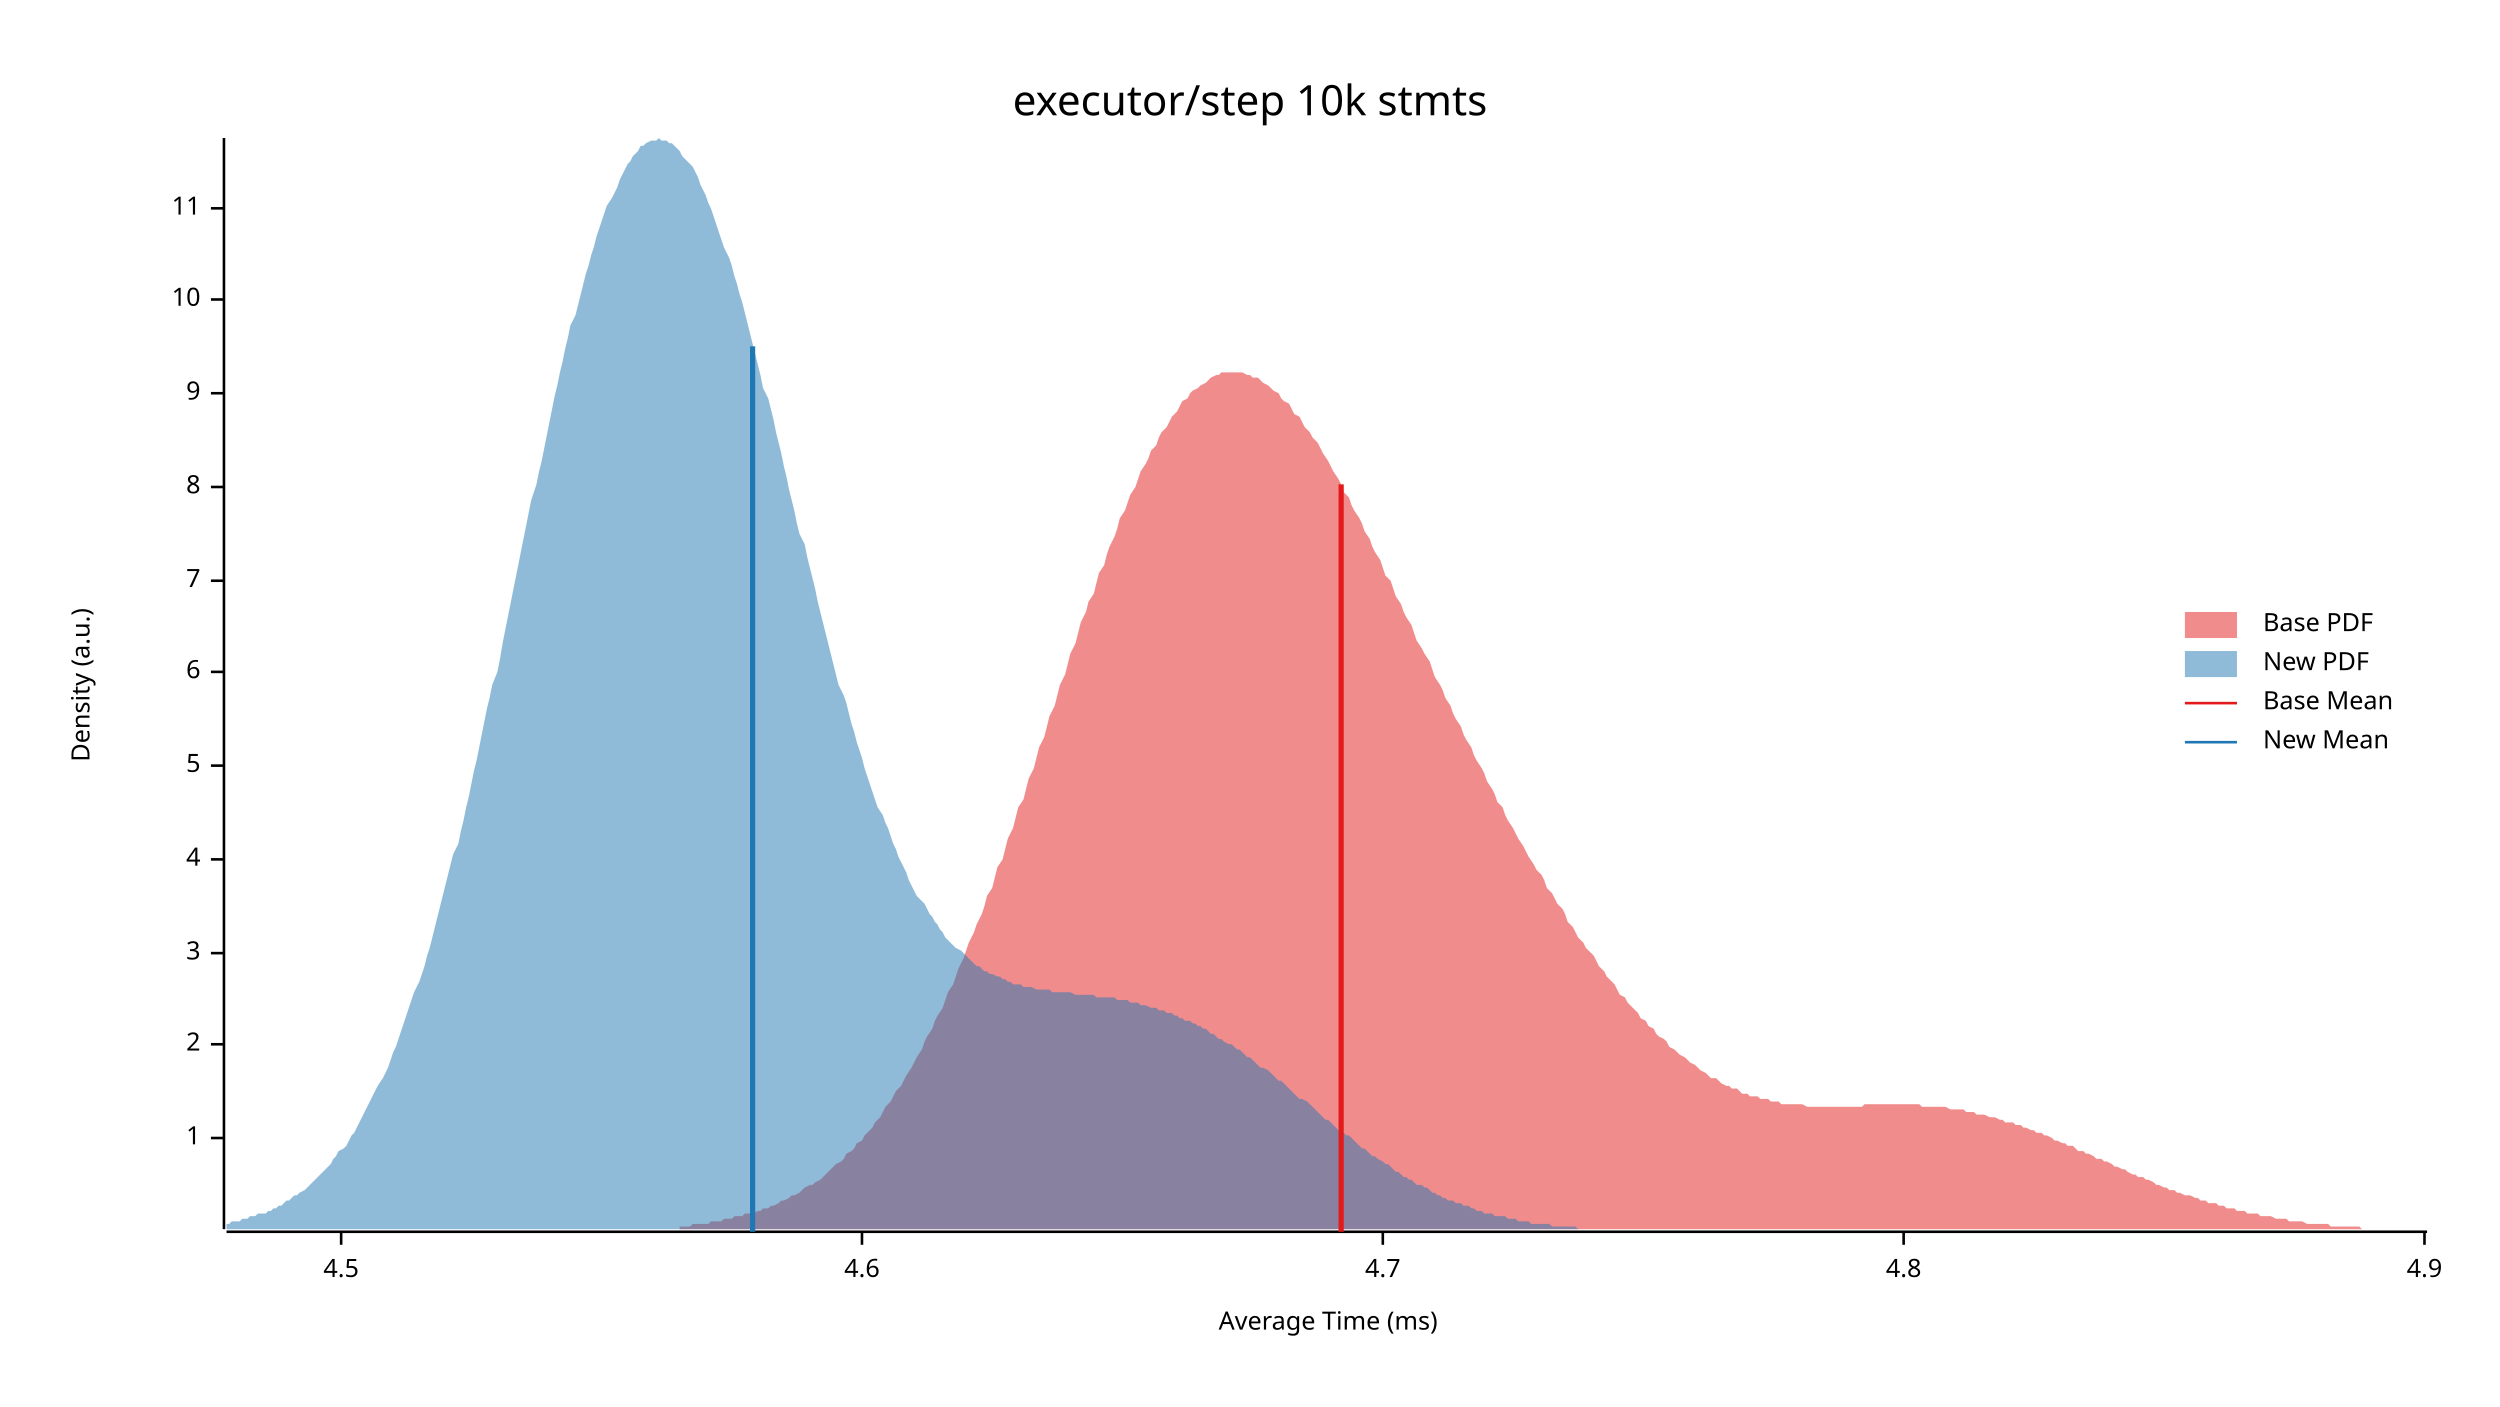
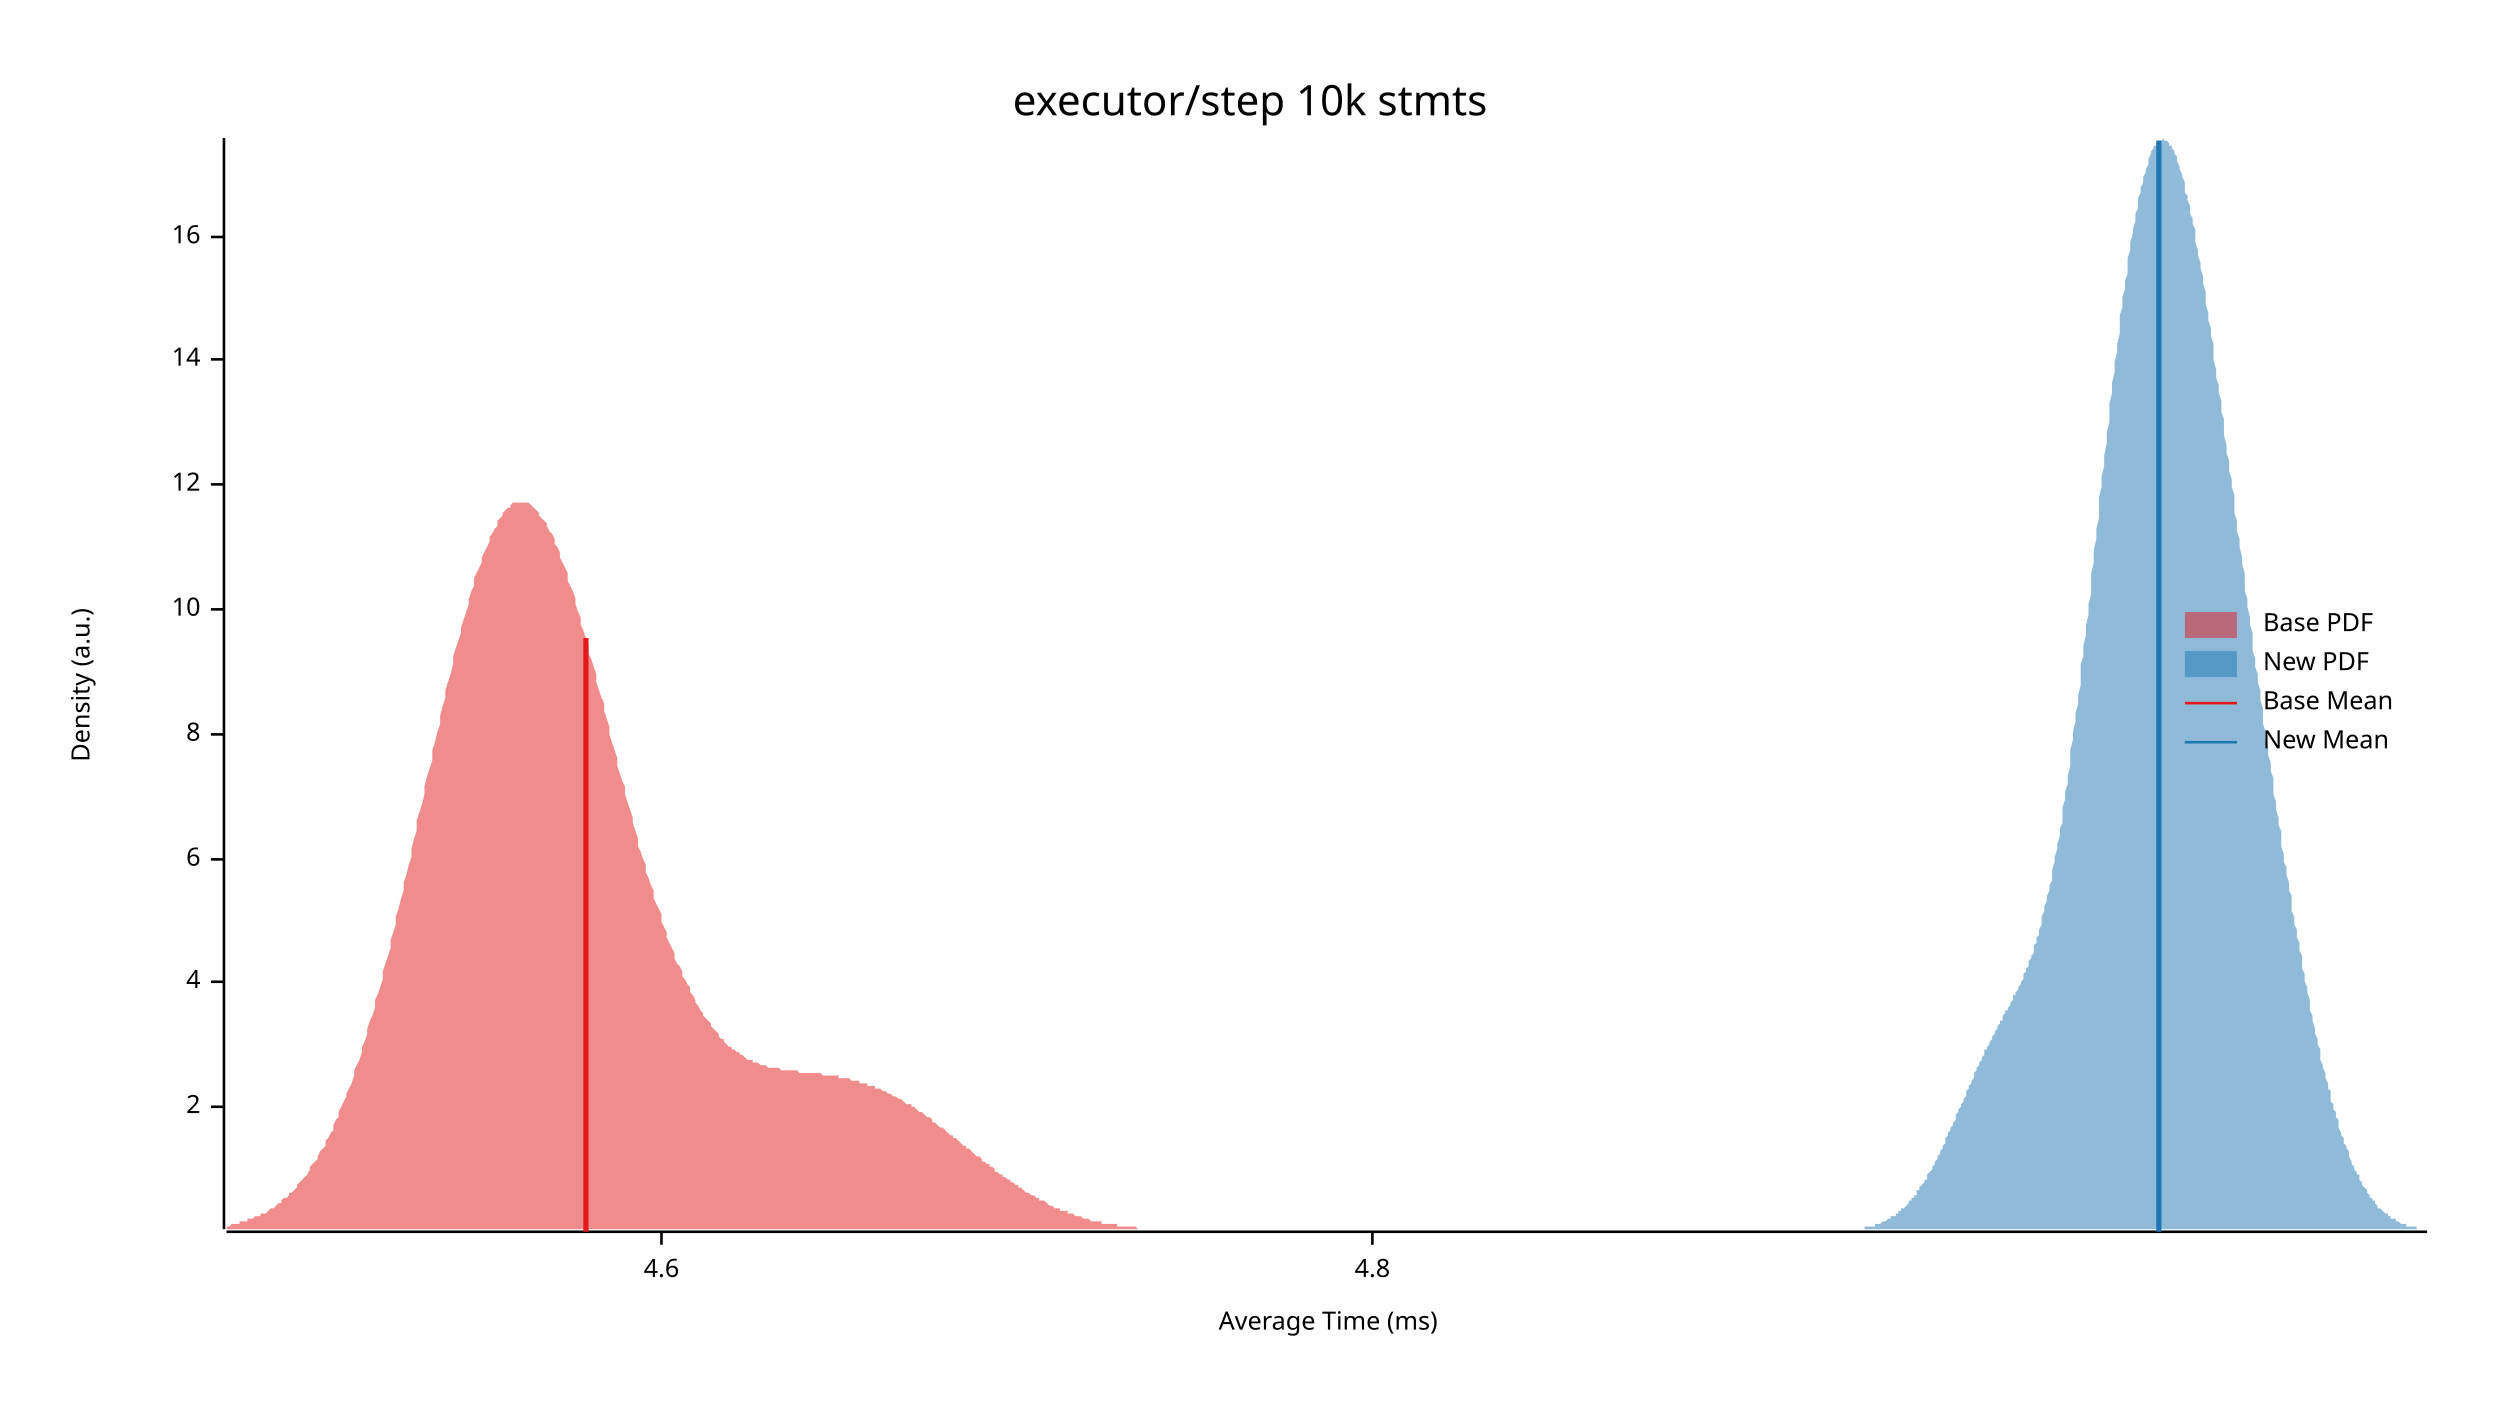
<svg xmlns="http://www.w3.org/2000/svg" width="960" height="540" viewBox="0 0 960 540">
  <text x="480" y="32" dy="0.76em" text-anchor="middle" font-family="sans-serif" font-size="16.129" opacity="1" fill="#000000">
executor/step 10k stmts
</text>
  <text x="27" y="263" dy="0.76em" text-anchor="middle" font-family="sans-serif" font-size="9.677" opacity="1" fill="#000000" transform="rotate(270, 27, 263)">
Density (a.u.)
</text>
  <text x="510" y="513" dy="-0.5ex" text-anchor="middle" font-family="sans-serif" font-size="9.677" opacity="1" fill="#000000">
Average Time (ms)
</text>
  <polyline fill="none" opacity="1" stroke="#000000" stroke-width="1" points="86,53 86,472 " />
-   <text x="77" y="437" dy="0.5ex" text-anchor="end" font-family="sans-serif" font-size="9.677" opacity="1" fill="#000000">
- 1
- </text>
-   <polyline fill="none" opacity="1" stroke="#000000" stroke-width="1" points="81,437 86,437 " />
-   <text x="77" y="401" dy="0.5ex" text-anchor="end" font-family="sans-serif" font-size="9.677" opacity="1" fill="#000000">
+   <text x="77" y="425" dy="0.5ex" text-anchor="end" font-family="sans-serif" font-size="9.677" opacity="1" fill="#000000">
2
</text>
-   <polyline fill="none" opacity="1" stroke="#000000" stroke-width="1" points="81,401 86,401 " />
-   <text x="77" y="366" dy="0.5ex" text-anchor="end" font-family="sans-serif" font-size="9.677" opacity="1" fill="#000000">
- 3
- </text>
-   <polyline fill="none" opacity="1" stroke="#000000" stroke-width="1" points="81,366 86,366 " />
-   <text x="77" y="330" dy="0.5ex" text-anchor="end" font-family="sans-serif" font-size="9.677" opacity="1" fill="#000000">
+   <polyline fill="none" opacity="1" stroke="#000000" stroke-width="1" points="81,425 86,425 " />
+   <text x="77" y="377" dy="0.5ex" text-anchor="end" font-family="sans-serif" font-size="9.677" opacity="1" fill="#000000">
4
</text>
-   <polyline fill="none" opacity="1" stroke="#000000" stroke-width="1" points="81,330 86,330 " />
-   <text x="77" y="294" dy="0.5ex" text-anchor="end" font-family="sans-serif" font-size="9.677" opacity="1" fill="#000000">
- 5
- </text>
-   <polyline fill="none" opacity="1" stroke="#000000" stroke-width="1" points="81,294 86,294 " />
-   <text x="77" y="258" dy="0.5ex" text-anchor="end" font-family="sans-serif" font-size="9.677" opacity="1" fill="#000000">
+   <polyline fill="none" opacity="1" stroke="#000000" stroke-width="1" points="81,377 86,377 " />
+   <text x="77" y="330" dy="0.5ex" text-anchor="end" font-family="sans-serif" font-size="9.677" opacity="1" fill="#000000">
6
</text>
-   <polyline fill="none" opacity="1" stroke="#000000" stroke-width="1" points="81,258 86,258 " />
-   <text x="77" y="223" dy="0.5ex" text-anchor="end" font-family="sans-serif" font-size="9.677" opacity="1" fill="#000000">
- 7
- </text>
-   <polyline fill="none" opacity="1" stroke="#000000" stroke-width="1" points="81,223 86,223 " />
-   <text x="77" y="187" dy="0.5ex" text-anchor="end" font-family="sans-serif" font-size="9.677" opacity="1" fill="#000000">
+   <polyline fill="none" opacity="1" stroke="#000000" stroke-width="1" points="81,330 86,330 " />
+   <text x="77" y="282" dy="0.5ex" text-anchor="end" font-family="sans-serif" font-size="9.677" opacity="1" fill="#000000">
8
</text>
-   <polyline fill="none" opacity="1" stroke="#000000" stroke-width="1" points="81,187 86,187 " />
-   <text x="77" y="151" dy="0.5ex" text-anchor="end" font-family="sans-serif" font-size="9.677" opacity="1" fill="#000000">
- 9
- </text>
-   <polyline fill="none" opacity="1" stroke="#000000" stroke-width="1" points="81,151 86,151 " />
-   <text x="77" y="115" dy="0.5ex" text-anchor="end" font-family="sans-serif" font-size="9.677" opacity="1" fill="#000000">
+   <polyline fill="none" opacity="1" stroke="#000000" stroke-width="1" points="81,282 86,282 " />
+   <text x="77" y="234" dy="0.5ex" text-anchor="end" font-family="sans-serif" font-size="9.677" opacity="1" fill="#000000">
10
</text>
-   <polyline fill="none" opacity="1" stroke="#000000" stroke-width="1" points="81,115 86,115 " />
-   <text x="77" y="80" dy="0.5ex" text-anchor="end" font-family="sans-serif" font-size="9.677" opacity="1" fill="#000000">
- 11
+   <polyline fill="none" opacity="1" stroke="#000000" stroke-width="1" points="81,234 86,234 " />
+   <text x="77" y="186" dy="0.5ex" text-anchor="end" font-family="sans-serif" font-size="9.677" opacity="1" fill="#000000">
+ 12
</text>
-   <polyline fill="none" opacity="1" stroke="#000000" stroke-width="1" points="81,80 86,80 " />
+   <polyline fill="none" opacity="1" stroke="#000000" stroke-width="1" points="81,186 86,186 " />
+   <text x="77" y="138" dy="0.5ex" text-anchor="end" font-family="sans-serif" font-size="9.677" opacity="1" fill="#000000">
+ 14
+ </text>
+   <polyline fill="none" opacity="1" stroke="#000000" stroke-width="1" points="81,138 86,138 " />
+   <text x="77" y="91" dy="0.5ex" text-anchor="end" font-family="sans-serif" font-size="9.677" opacity="1" fill="#000000">
+ 16
+ </text>
+   <polyline fill="none" opacity="1" stroke="#000000" stroke-width="1" points="81,91 86,91 " />
  <polyline fill="none" opacity="1" stroke="#000000" stroke-width="1" points="87,473 932,473 " />
-   <text x="131" y="483" dy="0.76em" text-anchor="middle" font-family="sans-serif" font-size="9.677" opacity="1" fill="#000000">
- 4.5
- </text>
-   <polyline fill="none" opacity="1" stroke="#000000" stroke-width="1" points="131,473 131,478 " />
-   <text x="331" y="483" dy="0.76em" text-anchor="middle" font-family="sans-serif" font-size="9.677" opacity="1" fill="#000000">
+   <text x="254" y="483" dy="0.76em" text-anchor="middle" font-family="sans-serif" font-size="9.677" opacity="1" fill="#000000">
4.6
</text>
-   <polyline fill="none" opacity="1" stroke="#000000" stroke-width="1" points="331,473 331,478 " />
-   <text x="531" y="483" dy="0.76em" text-anchor="middle" font-family="sans-serif" font-size="9.677" opacity="1" fill="#000000">
- 4.7
- </text>
-   <polyline fill="none" opacity="1" stroke="#000000" stroke-width="1" points="531,473 531,478 " />
-   <text x="731" y="483" dy="0.76em" text-anchor="middle" font-family="sans-serif" font-size="9.677" opacity="1" fill="#000000">
+   <polyline fill="none" opacity="1" stroke="#000000" stroke-width="1" points="254,473 254,478 " />
+   <text x="527" y="483" dy="0.76em" text-anchor="middle" font-family="sans-serif" font-size="9.677" opacity="1" fill="#000000">
4.8
</text>
-   <polyline fill="none" opacity="1" stroke="#000000" stroke-width="1" points="731,473 731,478 " />
-   <text x="931" y="483" dy="0.76em" text-anchor="middle" font-family="sans-serif" font-size="9.677" opacity="1" fill="#000000">
- 4.9
- </text>
-   <polyline fill="none" opacity="1" stroke="#000000" stroke-width="1" points="931,473 931,478 " />
-   <polygon opacity="0.5" fill="#E31A1C" points="261,471 262,471 264,471 265,471 266,470 268,470 269,470 270,470 272,470 273,469 274,469 276,469 277,469 278,468 280,468 281,468 282,467 284,467 285,467 286,466 288,466 289,466 291,465 292,465 293,464 295,464 296,463 297,463 299,462 300,461 301,461 303,460 304,459 305,459 307,458 308,457 309,456 311,455 312,455 313,454 315,453 316,452 317,451 319,449 320,448 321,447 323,446 324,445 325,443 327,442 328,441 329,439 331,438 332,436 334,434 335,433 336,431 338,429 339,427 340,425 342,423 343,421 344,419 346,417 347,415 348,413 350,410 351,408 352,406 354,403 355,400 356,398 358,395 359,392 360,390 362,387 363,384 364,381 366,378 367,375 368,372 370,368 371,365 372,362 374,358 375,355 377,351 378,348 379,344 381,341 382,337 383,333 385,330 386,326 387,322 389,318 390,314 391,310 393,307 394,303 395,299 397,295 398,291 399,287 401,283 402,279 403,275 405,271 406,267 407,263 409,259 410,255 411,251 413,247 414,243 415,239 417,235 418,231 420,228 421,224 422,220 424,217 425,213 426,210 428,206 429,203 430,199 432,196 433,193 434,190 436,187 437,184 438,181 440,178 441,176 442,173 444,171 445,168 446,166 448,164 449,162 450,160 452,158 453,156 454,154 456,153 457,151 458,150 460,149 461,148 463,147 464,146 465,145 467,144 468,144 469,143 471,143 472,143 473,143 475,143 476,143 477,143 479,144 480,144 481,145 483,145 484,146 485,147 487,148 488,149 489,150 491,151 492,153 493,154 495,155 496,157 497,159 499,160 500,162 501,164 503,166 504,168 506,170 507,172 508,174 510,177 511,179 512,181 514,184 515,186 516,189 518,191 519,194 520,196 522,199 523,201 524,204 526,207 527,210 528,212 530,215 531,218 532,221 534,223 535,226 536,229 538,232 539,235 540,237 542,240 543,243 544,246 546,249 547,251 549,254 550,257 551,260 553,263 554,265 555,268 557,271 558,274 559,276 561,279 562,282 563,284 565,287 566,290 567,292 569,295 570,297 571,300 573,303 574,305 575,308 577,310 578,313 579,315 581,318 582,320 583,322 585,325 586,327 587,329 589,332 590,334 592,336 593,338 594,341 596,343 597,345 598,347 600,349 601,351 602,354 604,356 605,358 606,360 608,362 609,364 610,365 612,367 613,369 614,371 616,373 617,375 618,376 620,378 621,380 622,382 624,383 625,385 626,386 628,388 629,389 630,391 632,392 633,394 635,395 636,397 637,398 639,399 640,400 641,402 643,403 644,404 645,405 647,406 648,407 649,408 651,409 652,410 653,411 655,412 656,413 657,414 659,414 660,415 661,416 663,417 664,417 665,418 667,418 668,419 669,420 671,420 672,421 673,421 675,421 676,422 678,422 679,422 680,423 682,423 683,423 684,424 686,424 687,424 688,424 690,424 691,424 692,424 694,425 695,425 696,425 698,425 699,425 700,425 702,425 703,425 704,425 706,425 707,425 708,425 710,425 711,425 712,425 714,425 715,425 716,424 718,424 719,424 721,424 722,424 723,424 725,424 726,424 727,424 729,424 730,424 731,424 733,424 734,424 735,424 737,424 738,425 739,425 741,425 742,425 743,425 745,425 746,425 747,425 749,426 750,426 751,426 753,426 754,426 755,427 757,427 758,427 759,428 761,428 762,428 764,429 765,429 766,429 768,430 769,430 770,431 772,431 773,431 774,432 776,432 777,433 778,433 780,434 781,434 782,435 784,435 785,436 786,436 788,437 789,438 790,438 792,439 793,439 794,440 796,440 797,441 798,442 800,442 801,443 802,443 804,444 805,445 807,445 808,446 809,446 811,447 812,448 813,448 815,449 816,449 817,450 819,451 820,451 821,452 823,452 824,453 825,453 827,454 828,455 829,455 831,456 832,456 833,457 835,457 836,458 837,458 839,459 840,459 841,459 843,460 844,460 845,461 847,461 848,462 850,462 851,462 852,463 854,463 855,464 856,464 858,464 859,465 860,465 862,465 863,466 864,466 866,466 867,466 868,467 870,467 871,467 872,467 874,468 875,468 876,468 878,468 879,469 880,469 882,469 883,469 884,469 886,470 887,470 888,470 890,470 891,470 893,470 894,470 895,471 897,471 898,471 899,471 901,471 902,471 903,471 905,471 906,471 907,472 909,472 910,472 911,472 913,472 914,472 915,472 917,472 918,472 919,472 921,472 922,472 923,472 925,472 926,472 927,472 929,472 930,472 932,472 932,472 261,472 " />
-   <polygon opacity="0.5" fill="#1F78B4" points="87,470 88,470 89,469 90,469 91,469 92,469 93,468 94,468 95,468 96,467 97,467 98,467 99,466 100,466 102,466 103,465 104,465 105,464 106,464 107,463 108,463 109,462 110,461 111,461 112,460 113,459 114,459 115,458 117,457 118,456 119,455 120,454 121,453 122,452 123,451 124,450 125,449 126,448 127,447 128,445 129,444 130,442 132,441 133,440 134,438 135,436 136,435 137,433 138,431 139,429 140,427 141,425 142,423 143,421 144,419 145,417 147,414 148,412 149,410 150,407 151,404 152,402 153,399 154,396 155,393 156,390 157,387 158,384 159,381 161,377 162,374 163,371 164,367 165,364 166,360 167,356 168,352 169,348 170,344 171,340 172,336 173,332 174,328 176,324 177,319 178,315 179,310 180,306 181,301 182,296 183,292 184,287 185,282 186,277 187,272 188,268 189,263 191,258 192,253 193,247 194,242 195,237 196,232 197,227 198,222 199,217 200,212 201,207 202,202 203,197 204,192 206,186 207,181 208,177 209,172 210,167 211,162 212,157 213,152 214,148 215,143 216,139 217,134 218,130 219,125 221,121 222,117 223,113 224,109 225,105 226,102 227,98 228,95 229,91 230,88 231,85 232,82 233,79 235,76 236,74 237,72 238,69 239,67 240,65 241,63 242,62 243,60 244,59 245,58 246,56 247,56 248,55 250,54 251,54 252,54 253,53 254,54 255,54 256,54 257,55 258,55 259,56 260,57 261,58 262,60 263,61 265,63 266,64 267,66 268,68 269,71 270,73 271,75 272,78 273,80 274,83 275,86 276,89 277,92 278,95 280,99 281,102 282,106 283,109 284,113 285,116 286,120 287,124 288,128 289,132 290,136 291,140 292,144 293,149 295,153 296,157 297,161 298,166 299,170 300,174 301,179 302,183 303,188 304,192 305,196 306,201 307,205 309,209 310,214 311,218 312,222 313,226 314,231 315,235 316,239 317,243 318,247 319,251 320,255 321,259 322,263 324,267 325,270 326,274 327,278 328,281 329,285 330,288 331,291 332,295 333,298 334,301 335,304 336,307 337,310 339,313 340,316 341,318 342,321 343,324 344,326 345,329 346,331 347,333 348,335 349,338 350,340 351,342 352,344 354,346 355,347 356,349 357,351 358,352 359,354 360,355 361,357 362,358 363,360 364,361 365,362 366,363 367,364 369,365 370,366 371,367 372,368 373,369 374,370 375,371 376,371 377,372 378,373 379,373 380,374 381,374 383,375 384,375 385,376 386,376 387,377 388,377 389,378 390,378 391,378 392,378 393,379 394,379 395,379 396,379 398,380 399,380 400,380 401,380 402,380 403,380 404,381 405,381 406,381 407,381 408,381 409,381 410,381 411,381 413,382 414,382 415,382 416,382 417,382 418,382 419,382 420,382 421,383 422,383 423,383 424,383 425,383 426,383 428,383 429,384 430,384 431,384 432,384 433,384 434,385 435,385 436,385 437,385 438,386 439,386 440,386 442,387 443,387 444,387 445,388 446,388 447,388 448,389 449,389 450,389 451,390 452,390 453,391 454,391 455,392 457,392 458,393 459,393 460,394 461,394 462,395 463,395 464,396 465,397 466,397 467,398 468,399 469,399 470,400 472,401 473,401 474,402 475,403 476,403 477,404 478,405 479,406 480,406 481,407 482,408 483,409 484,410 485,410 487,411 488,412 489,413 490,414 491,415 492,415 493,416 494,417 495,418 496,419 497,420 498,421 499,422 500,422 502,423 503,424 504,425 505,426 506,427 507,428 508,429 509,430 510,430 511,431 512,432 513,433 514,434 516,435 517,436 518,436 519,437 520,438 521,439 522,440 523,441 524,441 525,442 526,443 527,444 528,444 529,445 531,446 532,447 533,447 534,448 535,449 536,450 537,450 538,451 539,452 540,452 541,453 542,453 543,454 544,455 546,455 547,456 548,456 549,457 550,458 551,458 552,459 553,459 554,460 555,460 556,461 557,461 558,461 559,462 561,462 562,463 563,463 564,463 565,464 566,464 567,465 568,465 569,465 570,466 571,466 572,466 573,466 574,467 576,467 577,467 578,467 579,468 580,468 581,468 582,468 583,469 584,469 585,469 586,469 587,469 588,470 590,470 591,470 592,470 593,470 594,470 595,470 596,471 597,471 598,471 599,471 600,471 601,471 602,471 603,471 605,471 606,472 607,472 608,472 609,472 610,472 611,472 612,472 613,472 614,472 615,472 616,472 617,472 618,472 620,472 621,472 622,472 622,472 87,472 " />
-   <polyline fill="none" opacity="1" stroke="#E31A1C" stroke-width="2" points="515,473 515,186 " />
-   <polyline fill="none" opacity="1" stroke="#1F78B4" stroke-width="2" points="289,473 289,133 " />
+   <polyline fill="none" opacity="1" stroke="#000000" stroke-width="1" points="527,473 527,478 " />
+   <polygon opacity="0.5" fill="#E31A1C" points="87,471 87,471 88,471 89,470 89,470 90,470 91,470 92,470 92,469 93,469 94,469 95,469 95,468 96,468 97,468 97,468 98,467 99,467 100,467 100,466 101,466 102,466 103,465 103,465 104,464 105,464 106,463 106,463 107,462 108,462 108,461 109,460 110,460 111,459 111,458 112,458 113,457 114,456 114,455 115,454 116,453 117,452 117,452 118,451 119,449 119,448 120,447 121,446 122,445 122,444 123,442 124,441 125,440 125,438 126,437 127,435 128,434 128,432 129,430 130,429 130,427 131,425 132,423 133,421 133,420 134,418 135,416 136,413 136,411 137,409 138,407 139,404 139,402 140,400 141,397 141,395 142,392 143,390 144,387 144,384 145,382 146,379 147,376 147,373 148,370 149,367 150,364 150,361 151,358 152,355 152,352 153,349 154,345 155,342 155,339 156,336 157,332 158,329 158,326 159,322 160,319 160,315 161,312 162,309 163,305 163,302 164,298 165,295 166,292 166,288 167,285 168,281 169,278 169,275 170,271 171,268 171,265 172,262 173,259 174,255 174,252 175,249 176,246 177,243 177,241 178,238 179,235 180,232 180,230 181,227 182,225 182,222 183,220 184,218 185,216 185,214 186,212 187,210 188,208 188,206 189,205 190,203 191,202 191,200 192,199 193,198 193,197 194,196 195,195 196,195 196,194 197,193 198,193 199,193 199,193 200,193 201,193 202,193 202,193 203,193 204,194 204,194 205,195 206,196 207,197 207,198 208,199 209,200 210,201 210,202 211,204 212,205 213,207 213,209 214,210 215,212 215,214 216,216 217,218 218,220 218,223 219,225 220,227 221,230 221,232 222,235 223,237 223,240 224,242 225,245 226,248 226,251 227,253 228,256 229,259 229,262 230,265 231,268 232,270 232,273 233,276 234,279 234,282 235,285 236,288 237,291 237,294 238,297 239,300 240,302 240,305 241,308 242,311 243,314 243,316 244,319 245,322 245,325 246,327 247,330 248,332 248,335 249,337 250,340 251,342 251,345 252,347 253,349 254,351 254,354 255,356 256,358 256,360 257,362 258,364 259,366 259,368 260,370 261,371 262,373 262,375 263,376 264,378 265,379 265,381 266,382 267,384 267,385 268,386 269,388 270,389 270,390 271,391 272,392 273,393 273,394 274,395 275,396 276,397 276,398 277,399 278,399 278,400 279,401 280,402 281,402 281,403 282,403 283,404 284,404 284,405 285,405 286,406 286,406 287,407 288,407 289,407 289,408 290,408 291,408 292,409 292,409 293,409 294,409 295,410 295,410 296,410 297,410 297,410 298,410 299,410 300,411 300,411 301,411 302,411 303,411 303,411 304,411 305,411 306,411 306,411 307,412 308,412 308,412 309,412 310,412 311,412 311,412 312,412 313,412 314,412 314,412 315,412 316,413 317,413 317,413 318,413 319,413 319,413 320,413 321,413 322,413 322,414 323,414 324,414 325,414 325,414 326,414 327,415 328,415 328,415 329,415 330,415 330,416 331,416 332,416 333,416 333,417 334,417 335,417 336,417 336,418 337,418 338,418 339,419 339,419 340,419 341,420 341,420 342,420 343,421 344,421 344,421 345,422 346,422 347,423 347,423 348,424 349,424 350,424 350,425 351,425 352,426 352,426 353,427 354,427 355,428 355,428 356,429 357,429 358,430 358,431 359,431 360,432 360,432 361,433 362,433 363,434 363,434 364,435 365,436 366,436 366,437 367,437 368,438 369,439 369,439 370,440 371,440 371,441 372,441 373,442 374,443 374,443 375,444 376,444 377,445 377,446 378,446 379,447 380,447 380,448 381,448 382,449 382,450 383,450 384,451 385,451 385,452 386,452 387,453 388,453 388,454 389,454 390,455 391,455 391,456 392,456 393,457 393,457 394,458 395,458 396,459 396,459 397,459 398,460 399,460 399,461 400,461 401,461 402,462 402,462 403,463 404,463 404,463 405,464 406,464 407,464 407,465 408,465 409,465 410,465 410,466 411,466 412,466 413,467 413,467 414,467 415,467 415,467 416,468 417,468 418,468 418,468 419,469 420,469 421,469 421,469 422,469 423,469 423,470 424,470 425,470 426,470 426,470 427,470 428,470 429,470 429,471 430,471 431,471 432,471 432,471 433,471 434,471 434,471 435,471 436,471 437,472 437,472 438,472 439,472 440,472 440,472 441,472 442,472 443,472 443,472 444,472 445,472 445,472 446,472 447,472 448,472 448,472 449,472 450,472 451,472 451,472 452,472 452,472 87,472 " />
+   <polygon opacity="0.5" fill="#1F78B4" points="712,472 712,472 713,472 713,472 714,472 714,472 714,472 715,472 715,472 716,472 716,471 717,471 717,471 718,471 718,471 718,471 719,471 719,471 720,471 720,470 721,470 721,470 722,470 722,470 722,470 723,469 723,469 724,469 724,469 725,468 725,468 725,468 726,468 726,467 727,467 727,467 728,467 728,466 729,466 729,466 729,465 730,465 730,464 731,464 731,464 732,463 732,463 733,462 733,462 733,461 734,461 734,460 735,460 735,459 736,459 736,458 736,457 737,457 737,456 738,455 738,455 739,454 739,453 740,453 740,452 740,451 741,450 741,450 742,449 742,448 743,447 743,446 744,445 744,445 744,444 745,443 745,442 746,441 746,440 747,439 747,438 747,437 748,436 748,435 749,434 749,433 750,432 750,431 751,430 751,429 751,428 752,427 752,426 753,425 753,424 754,423 754,422 755,421 755,420 755,419 756,418 756,417 757,416 757,415 758,414 758,413 758,412 759,411 759,410 760,409 760,408 761,407 761,406 762,405 762,404 762,403 763,403 763,402 764,401 764,400 765,399 765,398 766,397 766,397 766,396 767,395 767,394 768,393 768,392 769,392 769,391 769,390 770,389 770,388 771,388 771,387 772,386 772,385 773,384 773,383 773,382 774,382 774,381 775,380 775,379 776,378 776,377 777,376 777,375 777,374 778,373 778,372 779,371 779,369 780,368 780,367 781,366 781,364 781,363 782,362 782,360 783,359 783,357 784,355 784,354 784,352 785,350 785,348 786,346 786,344 787,342 787,340 788,338 788,336 788,334 789,331 789,329 790,326 790,324 791,321 791,318 792,316 792,313 792,310 793,307 793,304 794,301 794,298 795,294 795,291 795,288 796,284 796,281 797,277 797,274 798,270 798,267 799,263 799,259 799,255 800,252 800,248 801,244 801,240 802,236 802,232 803,228 803,224 803,220 804,216 804,211 805,207 805,203 806,199 806,195 806,191 807,187 807,183 808,179 808,175 809,170 809,166 810,162 810,158 810,155 811,151 811,147 812,143 812,139 813,135 813,132 814,128 814,125 814,121 815,118 815,114 816,111 816,108 817,105 817,102 817,99 818,96 818,93 819,90 819,88 820,85 820,82 821,80 821,78 821,76 822,74 822,72 823,70 823,68 824,66 824,65 825,63 825,62 825,61 826,59 826,58 827,57 827,56 828,56 828,55 828,55 829,54 829,54 830,54 830,54 831,53 831,54 832,54 832,54 832,54 833,55 833,56 834,56 834,57 835,58 835,59 836,60 836,61 836,62 837,64 837,65 838,67 838,68 839,70 839,72 839,74 840,75 840,77 841,79 841,82 842,84 842,86 843,88 843,91 843,93 844,96 844,98 845,101 845,103 846,106 846,109 847,112 847,115 847,117 848,120 848,123 849,126 849,129 850,132 850,135 850,138 851,142 851,145 852,148 852,151 853,154 853,158 854,161 854,164 854,167 855,171 855,174 856,177 856,181 857,184 857,187 858,190 858,194 858,197 859,200 859,204 860,207 860,210 861,214 861,217 862,220 862,224 862,227 863,230 863,233 864,237 864,240 865,243 865,246 865,250 866,253 866,256 867,259 867,262 868,265 868,269 869,272 869,275 869,278 870,281 870,284 871,287 871,290 872,293 872,296 873,299 873,302 873,305 874,308 874,311 875,314 875,317 876,319 876,322 876,325 877,328 877,331 878,333 878,336 879,339 879,342 880,344 880,347 880,350 881,352 881,355 882,357 882,360 883,362 883,365 884,367 884,370 884,372 885,374 885,377 886,379 886,381 887,384 887,386 887,388 888,390 888,392 889,395 889,397 890,399 890,401 891,403 891,405 891,407 892,409 892,410 893,412 893,414 894,416 894,418 895,419 895,421 895,423 896,424 896,426 897,427 897,429 898,430 898,432 898,433 899,435 899,436 900,437 900,439 901,440 901,441 902,442 902,443 902,444 903,446 903,447 904,448 904,449 905,450 905,451 906,451 906,452 906,453 907,454 907,455 908,456 908,456 909,457 909,458 909,458 910,459 910,460 911,460 911,461 912,461 912,462 913,463 913,463 913,464 914,464 914,464 915,465 915,465 916,466 916,466 917,466 917,467 917,467 918,467 918,468 919,468 919,468 920,468 920,469 920,469 921,469 921,469 922,470 922,470 923,470 923,470 924,470 924,470 924,471 925,471 925,471 926,471 926,471 927,471 927,471 928,471 928,472 928,472 929,472 929,472 930,472 930,472 931,472 931,472 932,472 932,472 712,472 " />
+   <polyline fill="none" opacity="1" stroke="#E31A1C" stroke-width="2" points="225,473 225,245 " />
+   <polyline fill="none" opacity="1" stroke="#1F78B4" stroke-width="2" points="829,473 829,54 " />
  <text x="869" y="235" dy="0.76em" text-anchor="start" font-family="sans-serif" font-size="9.677" opacity="1" fill="#000000">
Base PDF
</text>
  <text x="869" y="250" dy="0.76em" text-anchor="start" font-family="sans-serif" font-size="9.677" opacity="1" fill="#000000">
New PDF
</text>
  <text x="869" y="265" dy="0.76em" text-anchor="start" font-family="sans-serif" font-size="9.677" opacity="1" fill="#000000">
Base Mean
</text>
  <text x="869" y="280" dy="0.76em" text-anchor="start" font-family="sans-serif" font-size="9.677" opacity="1" fill="#000000">
New Mean
</text>
  <rect x="839" y="235" width="20" height="10" opacity="0.5" fill="#E31A1C" stroke="none" />
  <rect x="839" y="250" width="20" height="10" opacity="0.5" fill="#1F78B4" stroke="none" />
  <polyline fill="none" opacity="1" stroke="#E31A1C" stroke-width="1" points="839,270 859,270 " />
  <polyline fill="none" opacity="1" stroke="#1F78B4" stroke-width="1" points="839,285 859,285 " />
</svg>
